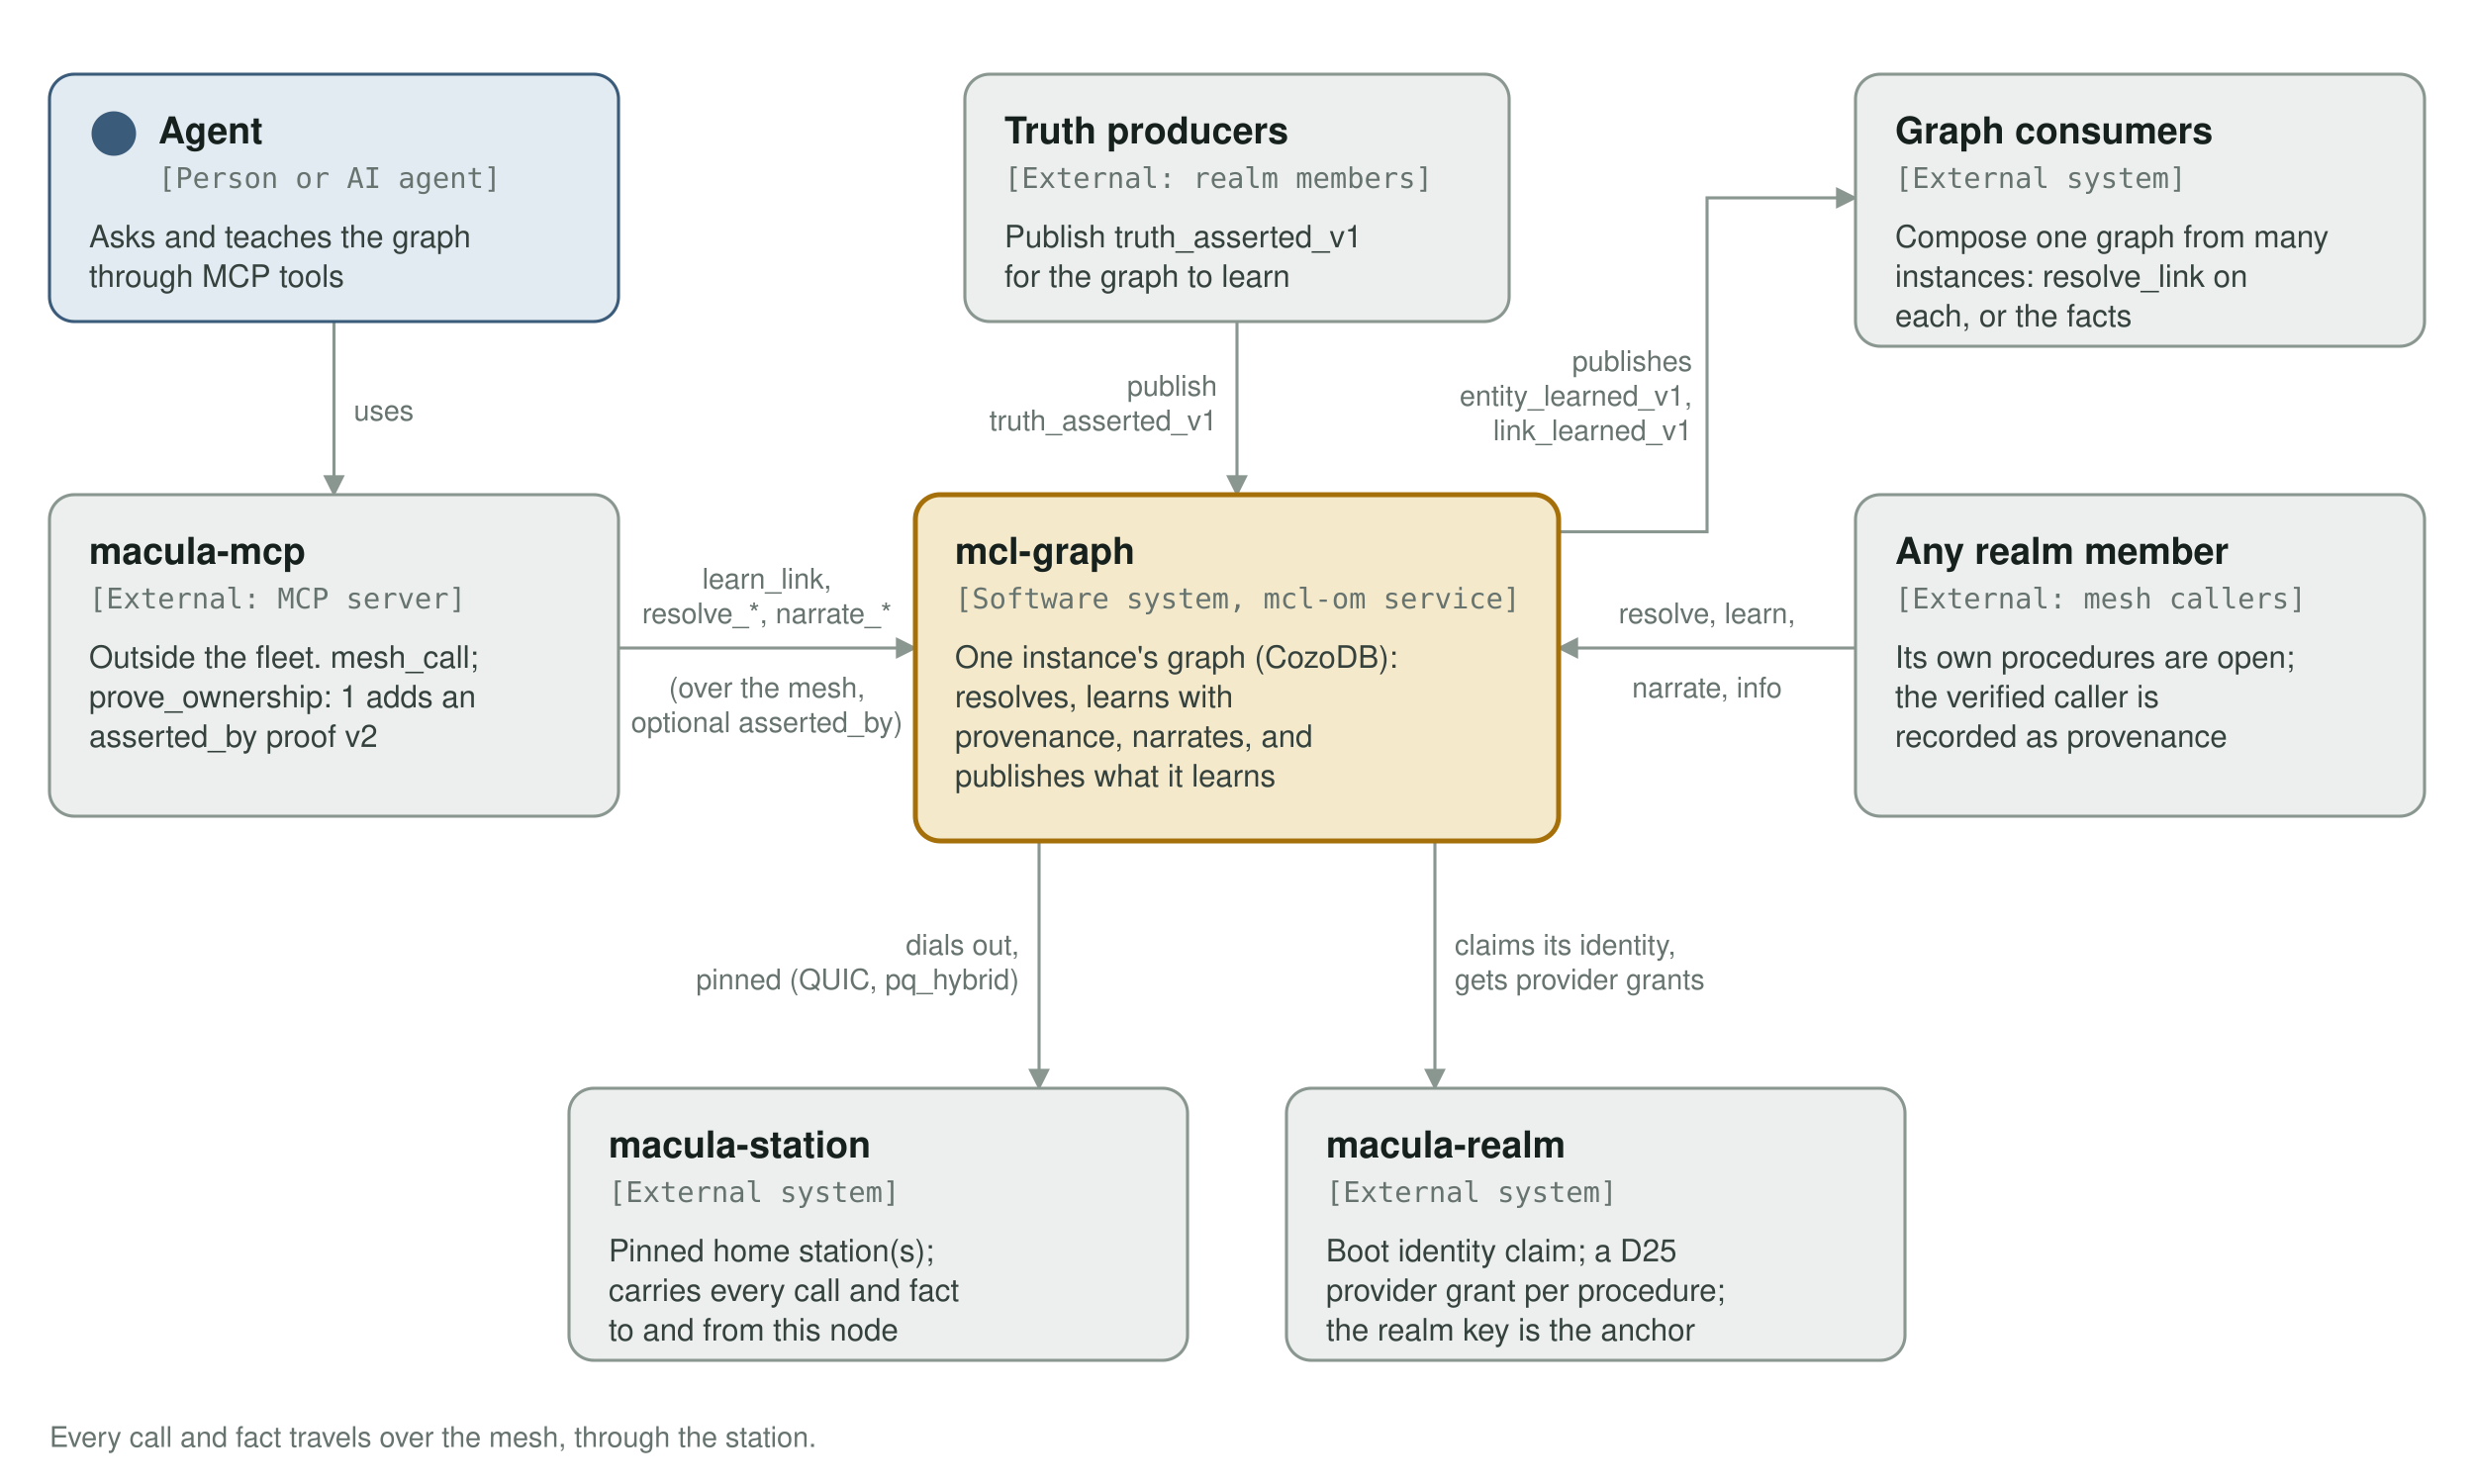
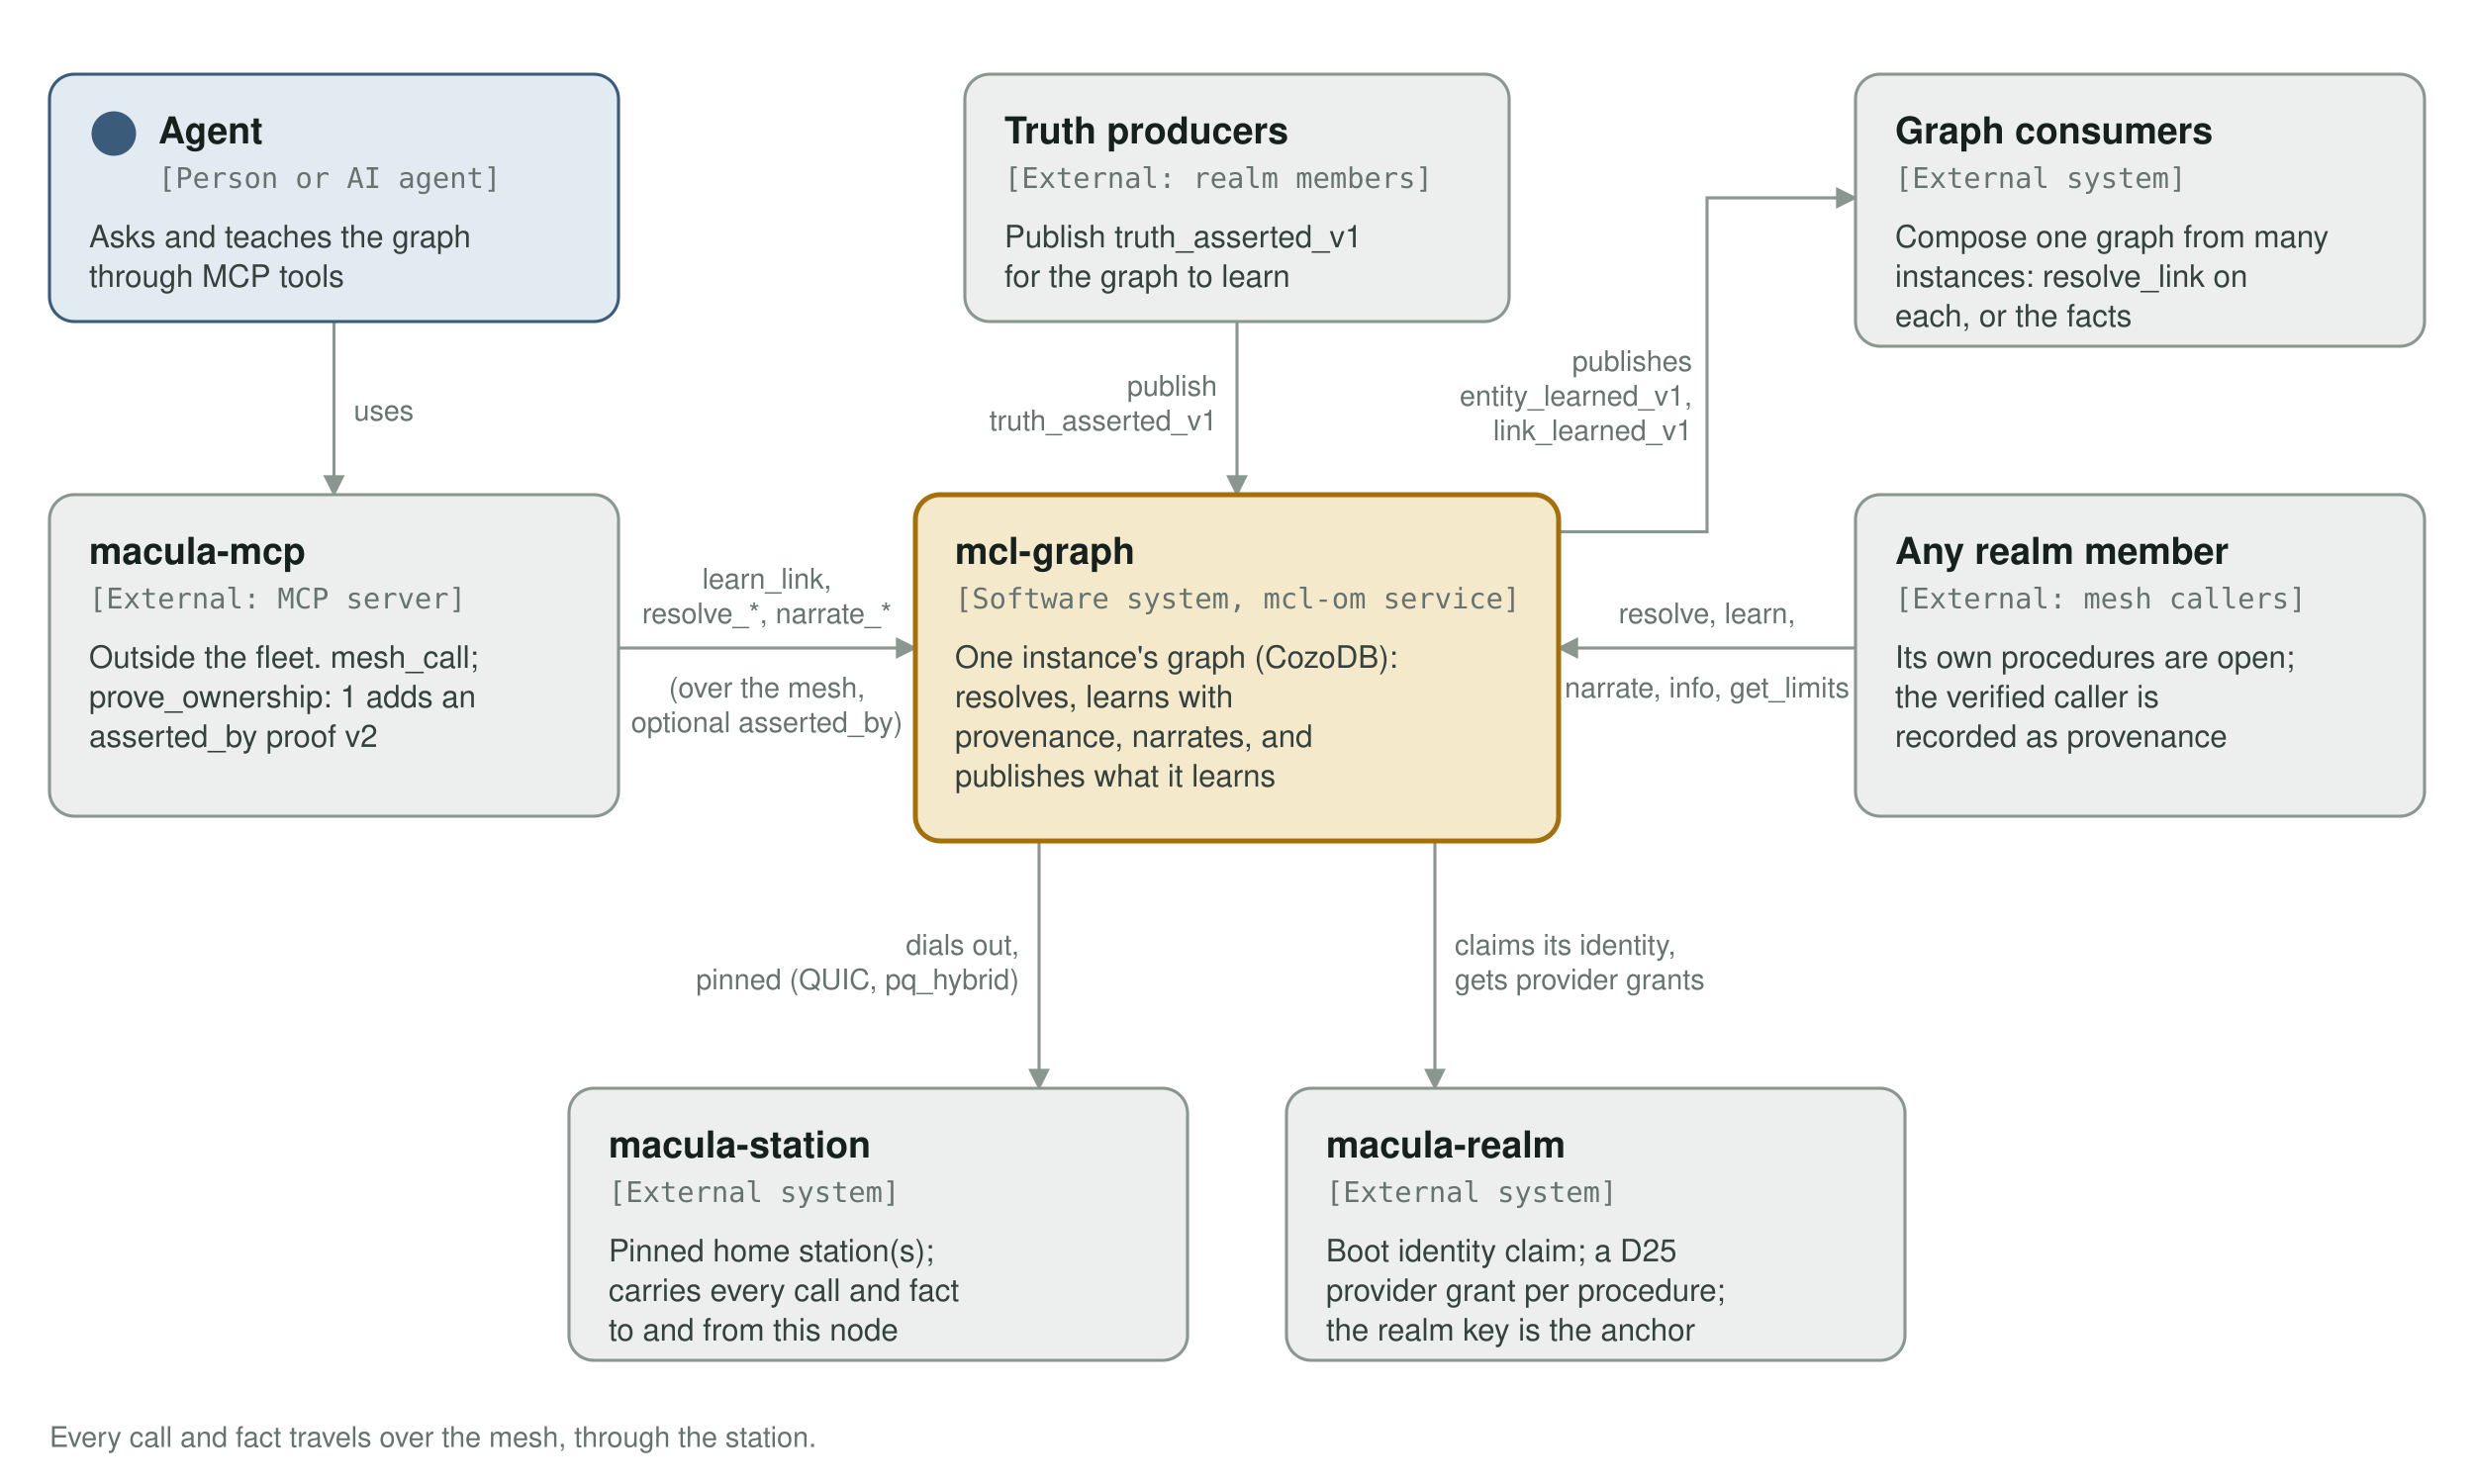
<svg xmlns="http://www.w3.org/2000/svg" viewBox="0 0 1000 600" role="img" aria-label="mcl-graph system context">
  <style>
.t-name { font-family: "Atkinson Hyperlegible", "Segoe UI", system-ui, -apple-system, Helvetica, Arial, sans-serif; font-size: 15px; font-weight: 700; }
.t-desc { font-family: "Atkinson Hyperlegible", "Segoe UI", system-ui, -apple-system, Helvetica, Arial, sans-serif; font-size: 12.5px; }
.t-rel { font-family: "Atkinson Hyperlegible", "Segoe UI", system-ui, -apple-system, Helvetica, Arial, sans-serif; font-size: 11.5px; paint-order: stroke; stroke-width: 4px; stroke-linejoin: round; }
.t-code { font-family: "JetBrains Mono", ui-monospace, Menlo, Consolas, monospace; font-size: 13px; font-weight: 600; }
.t-small { font-size: 12px; }
.t-type { font-family: "JetBrains Mono", ui-monospace, Menlo, Consolas, monospace; font-size: 11.5px; }
.t-bound { font-family: "JetBrains Mono", ui-monospace, Menlo, Consolas, monospace; font-size: 12px; font-weight: 600; }
.edge { fill: none; stroke-width: 1.25; }
.edge-later { fill: none; stroke-width: 1.25; stroke-dasharray: 5 4; }
.bg { fill: #FFFFFF; }
.b-sys { fill: #F5E9CC; stroke: #A56F0A; stroke-width: 2; }
.b-ext { fill: #ECEFED; stroke: #8A9791; stroke-width: 1.25; }
.b-per { fill: #E3EBF2; stroke: #3B5B7A; stroke-width: 1.25; }
.b-cmp { fill: #FFFFFF; stroke: #8A9791; stroke-width: 1.25; }
.b-later { fill: none; stroke: #8A9791; stroke-width: 1.25; stroke-dasharray: 5 4; }
.bound { fill: none; stroke: #66736E; stroke-width: 1.25; stroke-dasharray: 7 5; }
.bound-in { fill: none; stroke: #D9DFDC; stroke-width: 1.5; stroke-dasharray: 4 4; }
.head { fill: #3B5B7A; }
.t-name { fill: #16201D; }
.t-code { fill: #16201D; }
.t-type { fill: #66736E; }
.t-desc { fill: #34413C; }
.t-bound { fill: #66736E; }
.t-rel { fill: #66736E; stroke: #FFFFFF; }
.edge, .edge-later { stroke: #8A9791; }
.arrowhead { fill: #8A9791; }
@media (prefers-color-scheme: dark) {
.bg { fill: #171F1C; }
.b-sys { fill: #3A2E13; stroke: #E3AA3C; stroke-width: 2; }
.b-ext { fill: #1C2421; stroke: #7D8B85; stroke-width: 1.25; }
.b-per { fill: #1D2A36; stroke: #8EB4D8; stroke-width: 1.25; }
.b-cmp { fill: #171F1C; stroke: #7D8B85; stroke-width: 1.25; }
.b-later { fill: none; stroke: #7D8B85; stroke-width: 1.25; stroke-dasharray: 5 4; }
.bound { fill: none; stroke: #93A09A; stroke-width: 1.25; stroke-dasharray: 7 5; }
.bound-in { fill: none; stroke: #2A3431; stroke-width: 1.5; stroke-dasharray: 4 4; }
.head { fill: #8EB4D8; }
.t-name { fill: #E6ECE9; }
.t-code { fill: #E6ECE9; }
.t-type { fill: #93A09A; }
.t-desc { fill: #C3CDC8; }
.t-bound { fill: #93A09A; }
.t-rel { fill: #93A09A; stroke: #171F1C; }
.edge, .edge-later { stroke: #7D8B85; }
.arrowhead { fill: #7D8B85; }
}
</style>
  <defs>
    <marker id="a" viewBox="0 0 10 10" refX="9" refY="5" markerWidth="7" markerHeight="7" orient="auto-start-reverse">
      <path class="arrowhead" d="M0 0L10 5L0 10z" />
    </marker>
  </defs>
  <rect class="bg" x="0" y="0" width="1000" height="600" />
  <path class="edge" d="M135 130V200" marker-end="url(#a)" />
  <path class="edge" d="M250 262H370" marker-end="url(#a)" />
  <path class="edge" d="M750 262H630" marker-end="url(#a)" />
  <path class="edge" d="M500 130V200" marker-end="url(#a)" />
  <path class="edge" d="M630 215H690V80H750" marker-end="url(#a)" />
  <path class="edge" d="M420 340V440" marker-end="url(#a)" />
  <path class="edge" d="M580 340V440" marker-end="url(#a)" />
  <rect class="b-per" x="20" y="30" width="230" height="100" rx="10" />
  <circle class="head" cx="46" cy="54" r="9" />
  <text class="t-name" x="64" y="58">Agent</text>
  <text class="t-type" x="64" y="76">[Person or AI agent]</text>
  <text class="t-desc" x="36" y="100">Asks and teaches the graph</text>
  <text class="t-desc" x="36" y="116">through MCP tools</text>
  <rect class="b-ext" x="390" y="30" width="220" height="100" rx="10" />
  <text class="t-name" x="406" y="58">Truth producers</text>
  <text class="t-type" x="406" y="76">[External: realm members]</text>
  <text class="t-desc" x="406" y="100">Publish truth_asserted_v1</text>
  <text class="t-desc" x="406" y="116">for the graph to learn</text>
  <rect class="b-ext" x="750" y="30" width="230" height="110" rx="10" />
  <text class="t-name" x="766" y="58">Graph consumers</text>
  <text class="t-type" x="766" y="76">[External system]</text>
  <text class="t-desc" x="766" y="100">Compose one graph from many</text>
  <text class="t-desc" x="766" y="116">instances: resolve_link on</text>
  <text class="t-desc" x="766" y="132">each, or the facts</text>
  <rect class="b-ext" x="20" y="200" width="230" height="130" rx="10" />
  <text class="t-name" x="36" y="228">macula-mcp</text>
  <text class="t-type" x="36" y="246">[External: MCP server]</text>
  <text class="t-desc" x="36" y="270">Outside the fleet. mesh_call;</text>
  <text class="t-desc" x="36" y="286">prove_ownership: 1 adds an</text>
  <text class="t-desc" x="36" y="302">asserted_by proof v2</text>
  <rect class="b-sys" x="370" y="200" width="260" height="140" rx="10" />
  <text class="t-name" x="386" y="228">mcl-graph</text>
  <text class="t-type" x="386" y="246">[Software system, mcl-om service]</text>
  <text class="t-desc" x="386" y="270">One instance's graph (CozoDB):</text>
  <text class="t-desc" x="386" y="286">resolves, learns with</text>
  <text class="t-desc" x="386" y="302">provenance, narrates, and</text>
  <text class="t-desc" x="386" y="318">publishes what it learns</text>
  <rect class="b-ext" x="750" y="200" width="230" height="130" rx="10" />
  <text class="t-name" x="766" y="228">Any realm member</text>
  <text class="t-type" x="766" y="246">[External: mesh callers]</text>
  <text class="t-desc" x="766" y="270">Its own procedures are open;</text>
  <text class="t-desc" x="766" y="286">the verified caller is</text>
  <text class="t-desc" x="766" y="302">recorded as provenance</text>
  <rect class="b-ext" x="230" y="440" width="250" height="110" rx="10" />
  <text class="t-name" x="246" y="468">macula-station</text>
  <text class="t-type" x="246" y="486">[External system]</text>
  <text class="t-desc" x="246" y="510">Pinned home station(s);</text>
  <text class="t-desc" x="246" y="526">carries every call and fact</text>
  <text class="t-desc" x="246" y="542">to and from this node</text>
  <rect class="b-ext" x="520" y="440" width="250" height="110" rx="10" />
  <text class="t-name" x="536" y="468">macula-realm</text>
  <text class="t-type" x="536" y="486">[External system]</text>
  <text class="t-desc" x="536" y="510">Boot identity claim; a D25</text>
  <text class="t-desc" x="536" y="526">provider grant per procedure;</text>
  <text class="t-desc" x="536" y="542">the realm key is the anchor</text>
  <text class="t-rel" x="143" y="170">uses</text>
  <text class="t-rel" x="310" y="238" text-anchor="middle">learn_link,</text>
  <text class="t-rel" x="310" y="252" text-anchor="middle">resolve_*, narrate_*</text>
  <text class="t-rel" x="310" y="282" text-anchor="middle">(over the mesh,</text>
  <text class="t-rel" x="310" y="296" text-anchor="middle">optional asserted_by)</text>
  <text class="t-rel" x="690" y="252" text-anchor="middle">resolve, learn,</text>
-   <text class="t-rel" x="690" y="282" text-anchor="middle">narrate, info</text>
+   <text class="t-rel" x="690" y="282" text-anchor="middle">narrate, info, get_limits</text>
  <text class="t-rel" x="492" y="160" text-anchor="end">publish</text>
  <text class="t-rel" x="492" y="174" text-anchor="end">truth_asserted_v1</text>
  <text class="t-rel" x="684" y="150" text-anchor="end">publishes</text>
  <text class="t-rel" x="684" y="164" text-anchor="end">entity_learned_v1,</text>
  <text class="t-rel" x="684" y="178" text-anchor="end">link_learned_v1</text>
  <text class="t-rel" x="412" y="386" text-anchor="end">dials out,</text>
  <text class="t-rel" x="412" y="400" text-anchor="end">pinned (QUIC, pq_hybrid)</text>
  <text class="t-rel" x="588" y="386">claims its identity,</text>
  <text class="t-rel" x="588" y="400">gets provider grants</text>
  <text class="t-rel" x="20" y="585">Every call and fact travels over the mesh, through the station.</text>
</svg>
